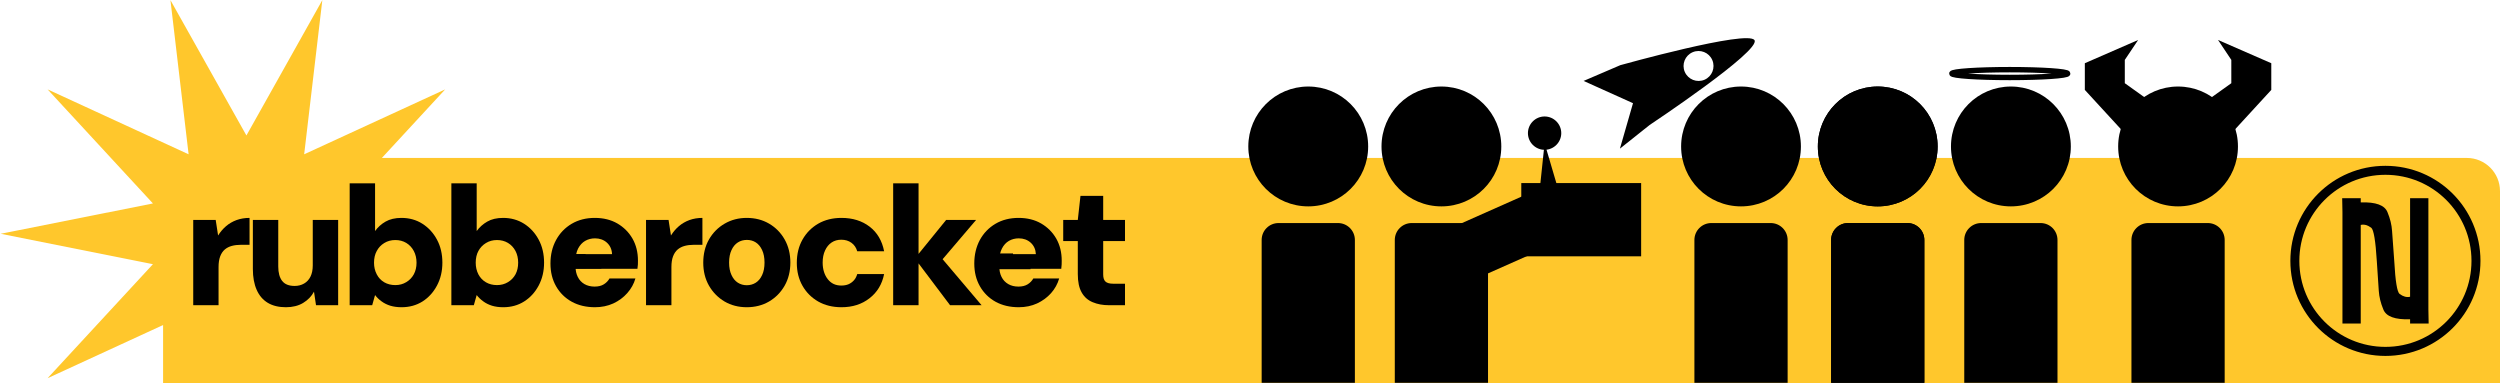
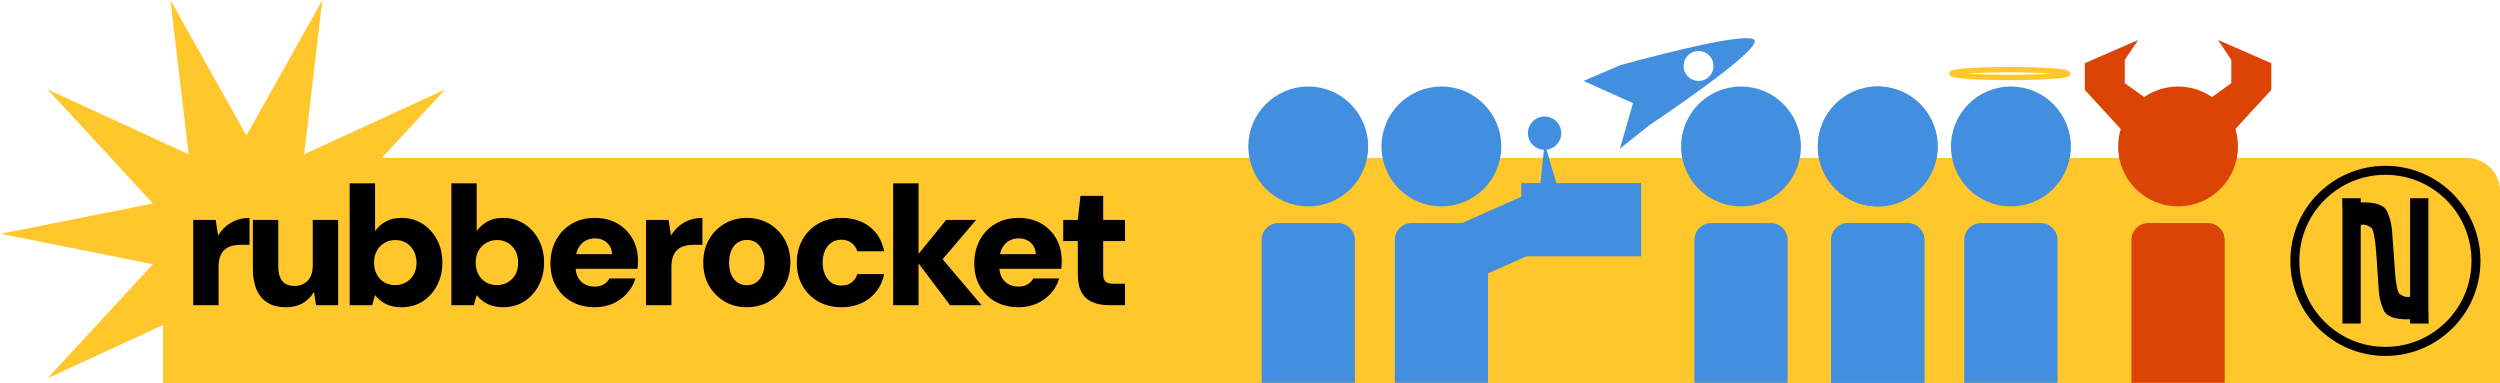
<svg xmlns="http://www.w3.org/2000/svg" version="1.2" viewBox="0 0 3840 588" width="3840" height="588">
  <style>
		.s0 { fill: #ffc72c } 
- 		.s1 { fill: #000000 } 
- 		.s2 { fill: none;stroke: #000000;stroke-miterlimit:100;stroke-width: 8.3 } 
- 	</style>
+ 		.s1 { fill: #418fde } 
+ 		.s2 { fill: none;stroke: #ffc72c;stroke-miterlimit:100;stroke-width: 8.3 } 
+         .s3 { fill: #dc4405 }
+         .s4 { fill: #000000 }</style>
  <path id="fg-menu" class="s0" d="m250.5 293.6c0-28.2 22.9-51 51-51h3487.5c28.2 0 51 22.8 51 51v466.1c0 28.2-22.8 51-51 51h-3487.5c-28.1 0-51-22.8-51-51zm505.4 65.5l-233.9 46.7 161.8 175.1-216.6-99.7 27.9 236.8-116.6-207.9-116.7 207.9 27.9-236.8-216.6 99.7 161.8-175.1-233.9-46.7 233.9-46.6-161.8-175.2 216.6 99.7-27.9-236.8 116.7 207.9 116.6-207.9-27.9 236.8 216.6-99.7-161.8 175.2z" />
  <g id="header_art">
    <g id="guy01">
      <path id="Layer 1" class="s1" d="m2009.5 317c-50.9 0-92.1-41.1-92.1-92 0-50.9 41.2-92.1 92.1-92.1 50.9 0 92 41.2 92 92.1 0 50.9-41.1 92-92 92z" />
      <path id="Shape 2" class="s1" d="m1937.9 368.6c0-14.4 11.6-26 26-26h91.2c14.3 0 26 11.6 26 26v193.4c0 14.4-11.7 26-26 26h-91.2c-14.4 0-26-11.6-26-26zm0 106.9h143.2v112.5h-143.2z" />
    </g>
    <g id="guy02">
      <path id="Layer 1" class="s1" d="m2214 317c-50.9 0-92-41.1-92-92 0-50.9 41.1-92.1 92-92.1 50.9 0 92 41.2 92 92.1 0 50.9-41.1 92-92 92z" />
      <path id="Shape 2" class="s1" d="m2142.4 368.6c0-14.4 11.7-26 26-26h91.2c14.4 0 26 11.6 26 26v193.4c0 14.4-11.6 26-26 26h-91.2c-14.3 0-26-11.6-26-26zm0 106.9h143.2v112.5h-143.2z" />
      <path id="Shape 3" class="s1" d="m2237.3 346.3l107.4-47.7 35.3 79.4-107.4 47.7z" />
      <path id="Shape 4" fill-rule="evenodd" class="s1" d="m2488.8 100.1c0 0 195.9-54.8 206.1-38.4 10.2 16.5-161.1 130.3-161.1 130.3l-45.6 36.3 20.1-69.8-75.9-34.2zm141.3-7.8c-5-11.7-18.5-17.1-30.2-12.1-11.7 5-17.1 18.6-12.1 30.2 5.1 11.7 18.6 17.1 30.3 12.1 11.6-5 17-18.5 12-30.2z" />
      <path id="Layer 2" class="s1" d="m2362.3 317l10.2-97.1 25.6 86.9zm10.2-86.9c-14.1 0-25.6-11.5-25.6-25.6 0-14.1 11.5-25.6 25.6-25.6 14.1 0 25.6 11.5 25.6 25.6 0 14.1-11.5 25.6-25.6 25.6z" />
      <path id="Shape 5" class="s1" d="m2336.7 281.2h184.1v112.5h-184.1z" />
    </g>
    <g id="guy03">
      <path id="Layer 1" class="s1" d="m2674.2 317c-50.9 0-92-41.1-92-92 0-50.9 41.1-92.1 92-92.1 50.9 0 92 41.2 92 92.1 0 50.9-41.1 92-92 92z" />
      <path id="Shape 2" class="s1" d="m2602.6 368.6c0-14.4 11.7-26 26-26h91.2c14.3 0 26 11.6 26 26v193.4c0 14.4-11.7 26-26 26h-91.2c-14.3 0-26-11.6-26-26zm0 106.9h143.2v112.5h-143.2z" />
    </g>
    <g id="guy04">
      <path id="Layer 1" class="s1" d="m2884.2 317c-50.9 0-92-41.1-92-92 0-50.9 41.1-92.1 92-92.1 50.9 0 92 41.2 92 92.1 0 50.9-41.1 92-92 92z" />
      <path id="Shape 2" class="s1" d="m2812.6 368.6c0-14.4 11.7-26 26-26h91.2c14.3 0 26 11.6 26 26v193.4c0 14.4-11.7 26-26 26h-91.2c-14.3 0-26-11.6-26-26zm0 106.9h143.2v112.5h-143.2z" />
    </g>
    <g id="guy05">
      <path id="Layer 1" class="s1" d="m2884.2 317c-50.9 0-92-41.1-92-92 0-50.9 41.1-92.1 92-92.1 50.9 0 92 41.2 92 92.1 0 50.9-41.1 92-92 92z" />
      <path id="Shape 2" class="s1" d="m2812.6 368.6c0-14.4 11.7-26 26-26h91.2c14.3 0 26 11.6 26 26v193.4c0 14.4-11.7 26-26 26h-91.2c-14.3 0-26-11.6-26-26zm0 106.9h143.2v112.5h-143.2z" />
    </g>
    <g id="guy06">
      <path id="Layer 1" class="s1" d="m3088.7 317c-50.9 0-92-41.1-92-92 0-50.9 41.1-92.1 92-92.1 50.9 0 92.1 41.2 92.1 92.1 0 50.9-41.2 92-92.1 92z" />
      <path id="Shape 2" class="s1" d="m3017.1 368.6c0-14.4 11.7-26 26-26h91.2c14.4 0 26 11.6 26 26v193.4c0 14.4-11.6 26-26 26h-91.2c-14.3 0-26-11.6-26-26zm0 106.9h143.2v112.5h-143.2z" />
      <path id="Layer 4" class="s2" d="m3087 119c-49.2 0-89-2.7-89-6 0-3.3 39.8-6 89-6 49.2 0 89 2.7 89 6 0 3.3-39.8 6-89 6z" />
    </g>
    <g id="guy07">
-       <path id="Layer 1" class="s1" d="m3345.5 317c-50.9 0-92-41.1-92-92 0-50.9 41.1-92.1 92-92.1 50.9 0 92 41.2 92 92.1 0 50.9-41.1 92-92 92z" />
-       <path id="Shape 2" class="s1" d="m3273.9 368.6c0-14.4 11.7-26 26-26h91.2c14.4 0 26 11.6 26 26v193.4c0 14.4-11.6 26-26 26h-91.2c-14.3 0-26-11.6-26-26zm0 106.9h143.2v112.5h-143.2zm-56.2-363" />
-       <path id="Layer 3" class="s1" d="" />
-       <path id="Color Fill 1" class="s1" d="m3391.5 153.4l35.8-25.6v-35.8l-20.4-30.6 81.8 35.7v41l-56.3 61.3z" />
-       <path id="Color Fill 1 copy" class="s1" d="m3299.5 153.4l-35.8-25.6v-35.8l20.5-30.6-81.9 35.7v41l56.3 61.3z" />
+       <path id="Layer 1" class="s3" d="m3345.5 317c-50.9 0-92-41.1-92-92 0-50.9 41.1-92.1 92-92.1 50.9 0 92 41.2 92 92.1 0 50.9-41.1 92-92 92z" />
+       <path id="Shape 2" class="s3" d="m3273.9 368.6c0-14.4 11.7-26 26-26h91.2c14.4 0 26 11.6 26 26v193.4c0 14.4-11.6 26-26 26h-91.2c-14.3 0-26-11.6-26-26zm0 106.9h143.2v112.5h-143.2zm-56.2-363" />
+       <path id="Layer 3" class="s3" d="" />
+       <path id="Color Fill 1" class="s3" d="m3391.5 153.4l35.8-25.6v-35.8l-20.4-30.6 81.8 35.7v41l-56.3 61.3z" />
+       <path id="Color Fill 1 copy" class="s3" d="m3299.5 153.4l-35.8-25.6v-35.8l20.5-30.6-81.9 35.7v41l56.3 61.3z" />
    </g>
    <g id="wordmark">
-       <path id="Layer" class="s1" d="m296.8 468.8v-131h34.5l3.7 23.9q5.2-8.3 12.2-14.3 7-6 16.2-9.4 9.2-3.3 19.9-3.3v41.3h-13q-7.8 0-14.2 1.7-6.3 1.7-10.9 5.6-4.5 3.9-7 10.5-2.5 6.6-2.5 16.5v58.5z" />
-       <path id="Layer" class="s1" d="m1703.3 468.8q-14 0-24.9-4.6-11-4.5-16.9-14.9-6-10.4-6-28.3v-50.7h-22.4v-32.5h22.4l4.1-36.9h34.9v36.9h33.5v32.5h-33.5v51.2q0 7.8 3.5 11 3.5 3.3 12.1 3.3h17.9v33z" />
-       <path id="Layer" class="s1" d="m1564.8 471.9q-20.3 0-35.6-8.4-15.3-8.5-24-23.7-8.7-15.2-8.7-35 0-20.2 8.5-36.1 8.6-15.8 23.9-24.9 15.4-9.1 35.7-9.1 19.7 0 34.5 8.5 14.8 8.6 23.3 23.3 8.4 14.7 8.4 33.9 0 2.6-0.1 5.9-0.1 3.2-0.6 6.6h-105.8v-22.6h66.8q-0.6-10.9-8-17.6-7.4-6.6-18.3-6.6-8.3 0-15.1 3.9-6.7 3.9-10.7 11.7-4.1 7.8-4.1 19.8v7.8q0 9.1 3.5 16.1 3.5 7 10.2 10.9 6.6 3.9 15.7 3.9 8.6 0 14.2-3.5 5.6-3.5 8.7-9h39.7q-3.6 12.5-12.4 22.5-8.9 10-21.6 15.9-12.7 5.8-28.1 5.8z" />
-       <path id="Layer" class="s1" d="m1459.3 468.8l-54.1-71.8 48.1-59.2h46l-64.7 75.9v-31.2l73.1 86.3zm-87.4-187.2h39v187.2h-39z" />
-       <path id="Layer" class="s1" d="m1292.5 471.9q-20.3 0-35.8-8.8-15.4-8.9-24.1-24.2-8.7-15.3-8.7-35.1 0-20.3 8.7-35.7 8.7-15.5 24.1-24.5 15.5-8.9 35.8-8.9 25.7 0 43.3 13.5 17.5 13.5 22.2 37.7h-41.3q-2.4-8.3-8.9-13-6.5-4.7-15.6-4.7-8.5 0-14.9 4.3-6.4 4.3-10 12.2-3.7 7.9-3.7 18.6 0 8 2.1 14.5 2.1 6.5 5.9 11.2 3.7 4.7 8.9 7.2 5.2 2.4 11.7 2.4 6.3 0 11.1-2 4.8-2.1 8.3-6 3.5-3.9 5.1-9.6h41.3q-4.7 23.4-22.4 37.1-17.6 13.8-43.1 13.8z" />
-       <path id="Layer" fill-rule="evenodd" class="s1" d="m1147 471.9q-19 0-34.1-8.8-15-8.9-23.9-24.3-8.8-15.5-8.8-35.3 0-20.2 8.8-35.7 8.9-15.5 24.1-24.3 15.2-8.8 33.9-8.8 19.2 0 34.3 8.8 15.1 8.8 23.9 24.3 8.8 15.5 8.8 35.5 0 20-8.8 35.5-8.8 15.4-23.9 24.3-15.1 8.8-34.3 8.8zm0-33.8q7.8 0 13.9-3.9 6.1-3.9 9.7-11.7 3.7-7.8 3.7-19.2 0-11.4-3.7-19.2-3.6-7.8-9.6-11.7-6-3.9-13.8-3.9-7.8 0-13.9 3.9-6.1 3.9-9.7 11.7-3.7 7.8-3.7 19.2 0 11.4 3.7 19.2 3.6 7.8 9.7 11.7 6.1 3.9 13.7 3.9z" />
-       <path id="Layer" class="s1" d="m992.3 468.8v-131h34.6l3.7 23.9q5.2-8.3 12.2-14.3 7-6 16.2-9.4 9.2-3.3 19.9-3.3v41.3h-13q-7.8 0-14.2 1.7-6.3 1.7-10.9 5.6-4.5 3.9-7 10.5-2.5 6.6-2.5 16.5v58.5z" />
-       <path id="Layer" class="s1" d="m913.9 471.9q-20.3 0-35.6-8.4-15.4-8.5-24.1-23.7-8.7-15.2-8.7-35 0-20.2 8.6-36.1 8.6-15.8 23.9-24.9 15.4-9.1 35.6-9.1 19.8 0 34.6 8.5 14.8 8.6 23.3 23.3 8.4 14.7 8.4 33.9 0 2.6-0.1 5.9-0.2 3.2-0.7 6.6h-105.8v-22.6h66.8q-0.5-10.9-7.9-17.6-7.4-6.6-18.3-6.6-8.3 0-15.1 3.9-6.7 3.9-10.8 11.7-4 7.8-4 19.8v7.8q0 9.1 3.5 16.1 3.5 7 10.1 10.9 6.7 3.9 15.8 3.9 8.5 0 14.1-3.5 5.6-3.5 8.7-9h39.8q-3.6 12.5-12.5 22.5-8.8 10-21.5 15.9-12.8 5.8-28.1 5.8z" />
-       <path id="Layer" fill-rule="evenodd" class="s1" d="m773.1 471.9q-9.7 0-17.3-2.3-7.7-2.4-13.5-6.7-5.9-4.2-10.1-9.7l-4.4 15.6h-34.5v-187.2h38.9v73.3q6.3-8.8 16.2-14.5 9.8-5.7 24.4-5.7 17.9 0 32.1 8.9 14.2 9 22.5 24.5 8.3 15.4 8.3 35.4 0 19.5-8.3 35.1-8.3 15.6-22.4 24.5-14 8.8-31.9 8.8zm-9.7-34q9.4 0 16.8-4.5 7.4-4.4 11.6-12 4.1-7.7 4.1-17.9 0-10.1-4.1-18-4.2-7.9-11.6-12.4-7.4-4.4-16.8-4.4-9.6 0-17 4.6-7.4 4.5-11.6 12.2-4.1 7.6-4.1 18 0 9.9 4.1 17.9 4.2 7.9 11.6 12.2 7.4 4.3 17 4.3z" />
-       <path id="Layer" fill-rule="evenodd" class="s1" d="m616.9 471.9q-9.6 0-17.3-2.3-7.7-2.4-13.5-6.7-5.9-4.2-10-9.7l-4.4 15.6h-34.6v-187.2h39v73.3q6.2-8.8 16.1-14.5 9.9-5.7 24.4-5.7 18 0 32.1 8.9 14.2 9 22.5 24.5 8.3 15.4 8.3 35.4 0 19.5-8.3 35.1-8.3 15.6-22.3 24.5-14.1 8.8-32 8.8zm-9.6-34q9.3 0 16.7-4.5 7.4-4.4 11.6-12 4.2-7.7 4.2-17.9 0-10.1-4.2-18-4.2-7.9-11.6-12.4-7.4-4.4-16.7-4.4-9.7 0-17.1 4.6-7.4 4.5-11.5 12.2-4.2 7.6-4.2 18 0 9.9 4.2 17.9 4.1 7.9 11.5 12.2 7.4 4.3 17.1 4.3z" />
-       <path id="Shape 1" class="s1" d="m864.5 383.9h18.8v32.3h-18.8z" />
-       <path id="Shape 2" class="s1" d="m861.8 390.3h37.7v21.5h-37.7z" />
-       <path id="Shape 3" class="s1" d="m1426.9 381.2h18.8v35h-18.8z" />
-       <path id="Shape 4" class="s1" d="m1513 386.6h21.5v29.6h-21.5z" />
-       <path id="Shape 5" class="s1" d="m1518.3 389.3h37.7v16.2h-37.7z" />
-       <path id="Shape 6" class="s1" d="m1513 394.7h69.9v18.8h-69.9z" />
-       <path id="Shape 7" class="s1" d="m872.6 393.7h51.1v18.8h-51.1z" />
-       <path id="Layer" class="s1" d="m439.1 471.9q-16.4 0-27.7-6.7-11.3-6.8-17.1-19.9-5.9-13.2-5.9-32.1v-75.4h39v71.5q0 14.5 6 22.2 6 7.7 19.2 7.7 8.1 0 14.5-3.7 6.3-3.6 9.8-10.6 3.5-7.1 3.5-17.2v-69.9h39v131h-34l-3.1-20.8q-5.7 10.7-16.7 17.3-10.9 6.6-26.5 6.6z" />
+       <path id="Layer" class="s4" d="m296.8 468.8v-131h34.5l3.7 23.9q5.2-8.3 12.2-14.3 7-6 16.2-9.4 9.2-3.3 19.9-3.3v41.3h-13q-7.8 0-14.2 1.7-6.3 1.7-10.9 5.6-4.5 3.9-7 10.5-2.5 6.6-2.5 16.5v58.5z" />
+       <path id="Layer" class="s4" d="m1703.3 468.8q-14 0-24.9-4.6-11-4.5-16.9-14.9-6-10.4-6-28.3v-50.7h-22.4v-32.5h22.4l4.1-36.9h34.9v36.9h33.5v32.5h-33.5v51.2q0 7.8 3.5 11 3.5 3.3 12.1 3.3h17.9v33z" />
+       <path id="Layer" class="s4" d="m1564.8 471.9q-20.3 0-35.6-8.4-15.3-8.5-24-23.7-8.7-15.2-8.7-35 0-20.2 8.5-36.1 8.6-15.8 23.9-24.9 15.4-9.1 35.7-9.1 19.7 0 34.5 8.5 14.8 8.6 23.3 23.3 8.4 14.7 8.4 33.9 0 2.6-0.1 5.9-0.1 3.2-0.6 6.6h-105.8v-22.6h66.8q-0.6-10.9-8-17.6-7.4-6.6-18.3-6.6-8.3 0-15.1 3.9-6.7 3.9-10.7 11.7-4.1 7.8-4.1 19.8v7.8q0 9.1 3.5 16.1 3.5 7 10.2 10.9 6.6 3.9 15.7 3.9 8.6 0 14.2-3.5 5.6-3.5 8.7-9h39.7q-3.6 12.5-12.4 22.5-8.9 10-21.6 15.9-12.7 5.8-28.1 5.8z" />
+       <path id="Layer" class="s4" d="m1459.3 468.8l-54.1-71.8 48.1-59.2h46l-64.7 75.9v-31.2l73.1 86.3zm-87.4-187.2h39v187.2h-39z" />
+       <path id="Layer" class="s4" d="m1292.5 471.9q-20.3 0-35.8-8.8-15.4-8.9-24.1-24.2-8.7-15.3-8.7-35.1 0-20.3 8.7-35.7 8.7-15.5 24.1-24.5 15.5-8.9 35.8-8.9 25.7 0 43.3 13.5 17.5 13.5 22.2 37.7h-41.3q-2.4-8.3-8.9-13-6.5-4.7-15.6-4.7-8.5 0-14.9 4.3-6.4 4.3-10 12.2-3.7 7.9-3.7 18.6 0 8 2.1 14.5 2.1 6.5 5.9 11.2 3.7 4.7 8.9 7.2 5.2 2.4 11.7 2.4 6.3 0 11.1-2 4.8-2.1 8.3-6 3.5-3.9 5.1-9.6h41.3q-4.7 23.4-22.4 37.1-17.6 13.8-43.1 13.8z" />
+       <path id="Layer" fill-rule="evenodd" class="s4" d="m1147 471.9q-19 0-34.1-8.8-15-8.9-23.9-24.3-8.8-15.5-8.8-35.3 0-20.2 8.8-35.7 8.9-15.5 24.1-24.3 15.2-8.8 33.9-8.8 19.2 0 34.3 8.8 15.1 8.8 23.9 24.3 8.8 15.5 8.8 35.5 0 20-8.8 35.5-8.8 15.4-23.9 24.3-15.1 8.8-34.3 8.8zm0-33.8q7.8 0 13.9-3.9 6.1-3.9 9.7-11.7 3.7-7.8 3.7-19.2 0-11.4-3.7-19.2-3.6-7.8-9.6-11.7-6-3.9-13.8-3.9-7.8 0-13.9 3.9-6.1 3.9-9.7 11.7-3.7 7.8-3.7 19.2 0 11.4 3.7 19.2 3.6 7.8 9.7 11.7 6.1 3.9 13.7 3.9z" />
+       <path id="Layer" class="s4" d="m992.3 468.8v-131h34.6l3.7 23.9q5.2-8.3 12.2-14.3 7-6 16.2-9.4 9.2-3.3 19.9-3.3v41.3h-13q-7.8 0-14.2 1.7-6.3 1.7-10.9 5.6-4.5 3.9-7 10.5-2.5 6.6-2.5 16.5v58.5z" />
+       <path id="Layer" class="s4" d="m913.9 471.9q-20.3 0-35.6-8.4-15.4-8.5-24.1-23.7-8.7-15.2-8.7-35 0-20.2 8.6-36.1 8.6-15.8 23.9-24.9 15.4-9.1 35.6-9.1 19.8 0 34.6 8.5 14.8 8.6 23.3 23.3 8.4 14.7 8.4 33.9 0 2.6-0.1 5.9-0.2 3.2-0.7 6.6h-105.8v-22.6h66.8q-0.5-10.9-7.9-17.6-7.4-6.6-18.3-6.6-8.3 0-15.1 3.9-6.7 3.9-10.8 11.7-4 7.8-4 19.8v7.8q0 9.1 3.5 16.1 3.5 7 10.1 10.9 6.7 3.9 15.8 3.9 8.5 0 14.1-3.5 5.6-3.5 8.7-9h39.8q-3.6 12.5-12.5 22.5-8.8 10-21.5 15.9-12.8 5.8-28.1 5.8z" />
+       <path id="Layer" fill-rule="evenodd" class="s4" d="m773.1 471.9q-9.7 0-17.3-2.3-7.7-2.4-13.5-6.7-5.9-4.2-10.1-9.7l-4.4 15.6h-34.5v-187.2h38.9v73.3q6.3-8.8 16.2-14.5 9.8-5.7 24.4-5.7 17.9 0 32.1 8.9 14.2 9 22.5 24.5 8.3 15.4 8.3 35.4 0 19.5-8.3 35.1-8.3 15.6-22.4 24.5-14 8.8-31.9 8.8zm-9.7-34q9.4 0 16.8-4.5 7.4-4.4 11.6-12 4.1-7.7 4.1-17.9 0-10.1-4.1-18-4.2-7.9-11.6-12.4-7.4-4.4-16.8-4.4-9.6 0-17 4.6-7.4 4.5-11.6 12.2-4.1 7.6-4.1 18 0 9.9 4.1 17.9 4.2 7.9 11.6 12.2 7.4 4.3 17 4.3z" />
+       <path id="Layer" fill-rule="evenodd" class="s4" d="m616.9 471.9q-9.6 0-17.3-2.3-7.7-2.4-13.5-6.7-5.9-4.2-10-9.7l-4.4 15.6h-34.6v-187.2h39v73.3q6.2-8.8 16.1-14.5 9.9-5.7 24.4-5.7 18 0 32.1 8.9 14.2 9 22.5 24.5 8.3 15.4 8.3 35.4 0 19.5-8.3 35.1-8.3 15.6-22.3 24.5-14.1 8.8-32 8.8zm-9.6-34q9.3 0 16.7-4.5 7.4-4.4 11.6-12 4.2-7.7 4.2-17.9 0-10.1-4.2-18-4.2-7.9-11.6-12.4-7.4-4.4-16.7-4.4-9.7 0-17.1 4.6-7.4 4.5-11.5 12.2-4.2 7.6-4.2 18 0 9.9 4.2 17.9 4.1 7.9 11.5 12.2 7.4 4.3 17.1 4.3z" />
+       <path id="Layer" class="s4" d="m439.1 471.9q-16.4 0-27.7-6.7-11.3-6.8-17.1-19.9-5.9-13.2-5.9-32.1v-75.4h39v71.5q0 14.5 6 22.2 6 7.7 19.2 7.7 8.1 0 14.5-3.7 6.3-3.6 9.8-10.6 3.5-7.1 3.5-17.2v-69.9h39v131h-34l-3.1-20.8q-5.7 10.7-16.7 17.3-10.9 6.6-26.5 6.6z" />
    </g>
    <g id="symbol">
-       <path id="Layer" fill-rule="evenodd" class="s1" d="m3664 546.7c-80.7 0-146-65.3-146-146 0-80.8 65.3-146 146-146 80.7 0 146 65.2 146 146 0 80.7-65.3 146-146 146zm132.2-146c0-73.1-59.1-132.2-132.2-132.2-73.1 0-132.2 59.1-132.2 132.2 0 73 59.1 132.1 132.2 132.1 73.1 0 132.2-59.1 132.2-132.1z" />
-       <path id="Layer" class="s1" d="m3677.6 401.3l-3.4-46.7q-0.9-14-7-28.6-6.4-16.3-41.1-15.1v-6.5h-28.5l0.4 21.6v170.9h28.1v-151.4q7.7-1.9 16.1 4.3 5.7 4.3 8.6 51.5l3 45.4q0.9 14 7 28.6 6.4 16.3 41.1 15.1v6.5h28.5l-0.4-21.6v-170.9h-28.1v151.4q-7.7 1.9-16.1-4.3-5.7-4.3-8.2-50.2z" />
+       <path id="Layer" fill-rule="evenodd" class="s4" d="m3664 546.7c-80.7 0-146-65.3-146-146 0-80.8 65.3-146 146-146 80.7 0 146 65.2 146 146 0 80.7-65.3 146-146 146zm132.2-146c0-73.1-59.1-132.2-132.2-132.2-73.1 0-132.2 59.1-132.2 132.2 0 73 59.1 132.1 132.2 132.1 73.1 0 132.2-59.1 132.2-132.1z" />
+       <path id="Layer" class="s4" d="m3677.6 401.3l-3.4-46.7q-0.9-14-7-28.6-6.4-16.3-41.1-15.1v-6.5h-28.5l0.4 21.6v170.9h28.1v-151.4q7.7-1.9 16.1 4.3 5.7 4.3 8.6 51.5l3 45.4q0.9 14 7 28.6 6.4 16.3 41.1 15.1v6.5h28.5l-0.4-21.6v-170.9h-28.1v151.4q-7.7 1.9-16.1-4.3-5.7-4.3-8.2-50.2z" />
    </g>
  </g>
</svg>
